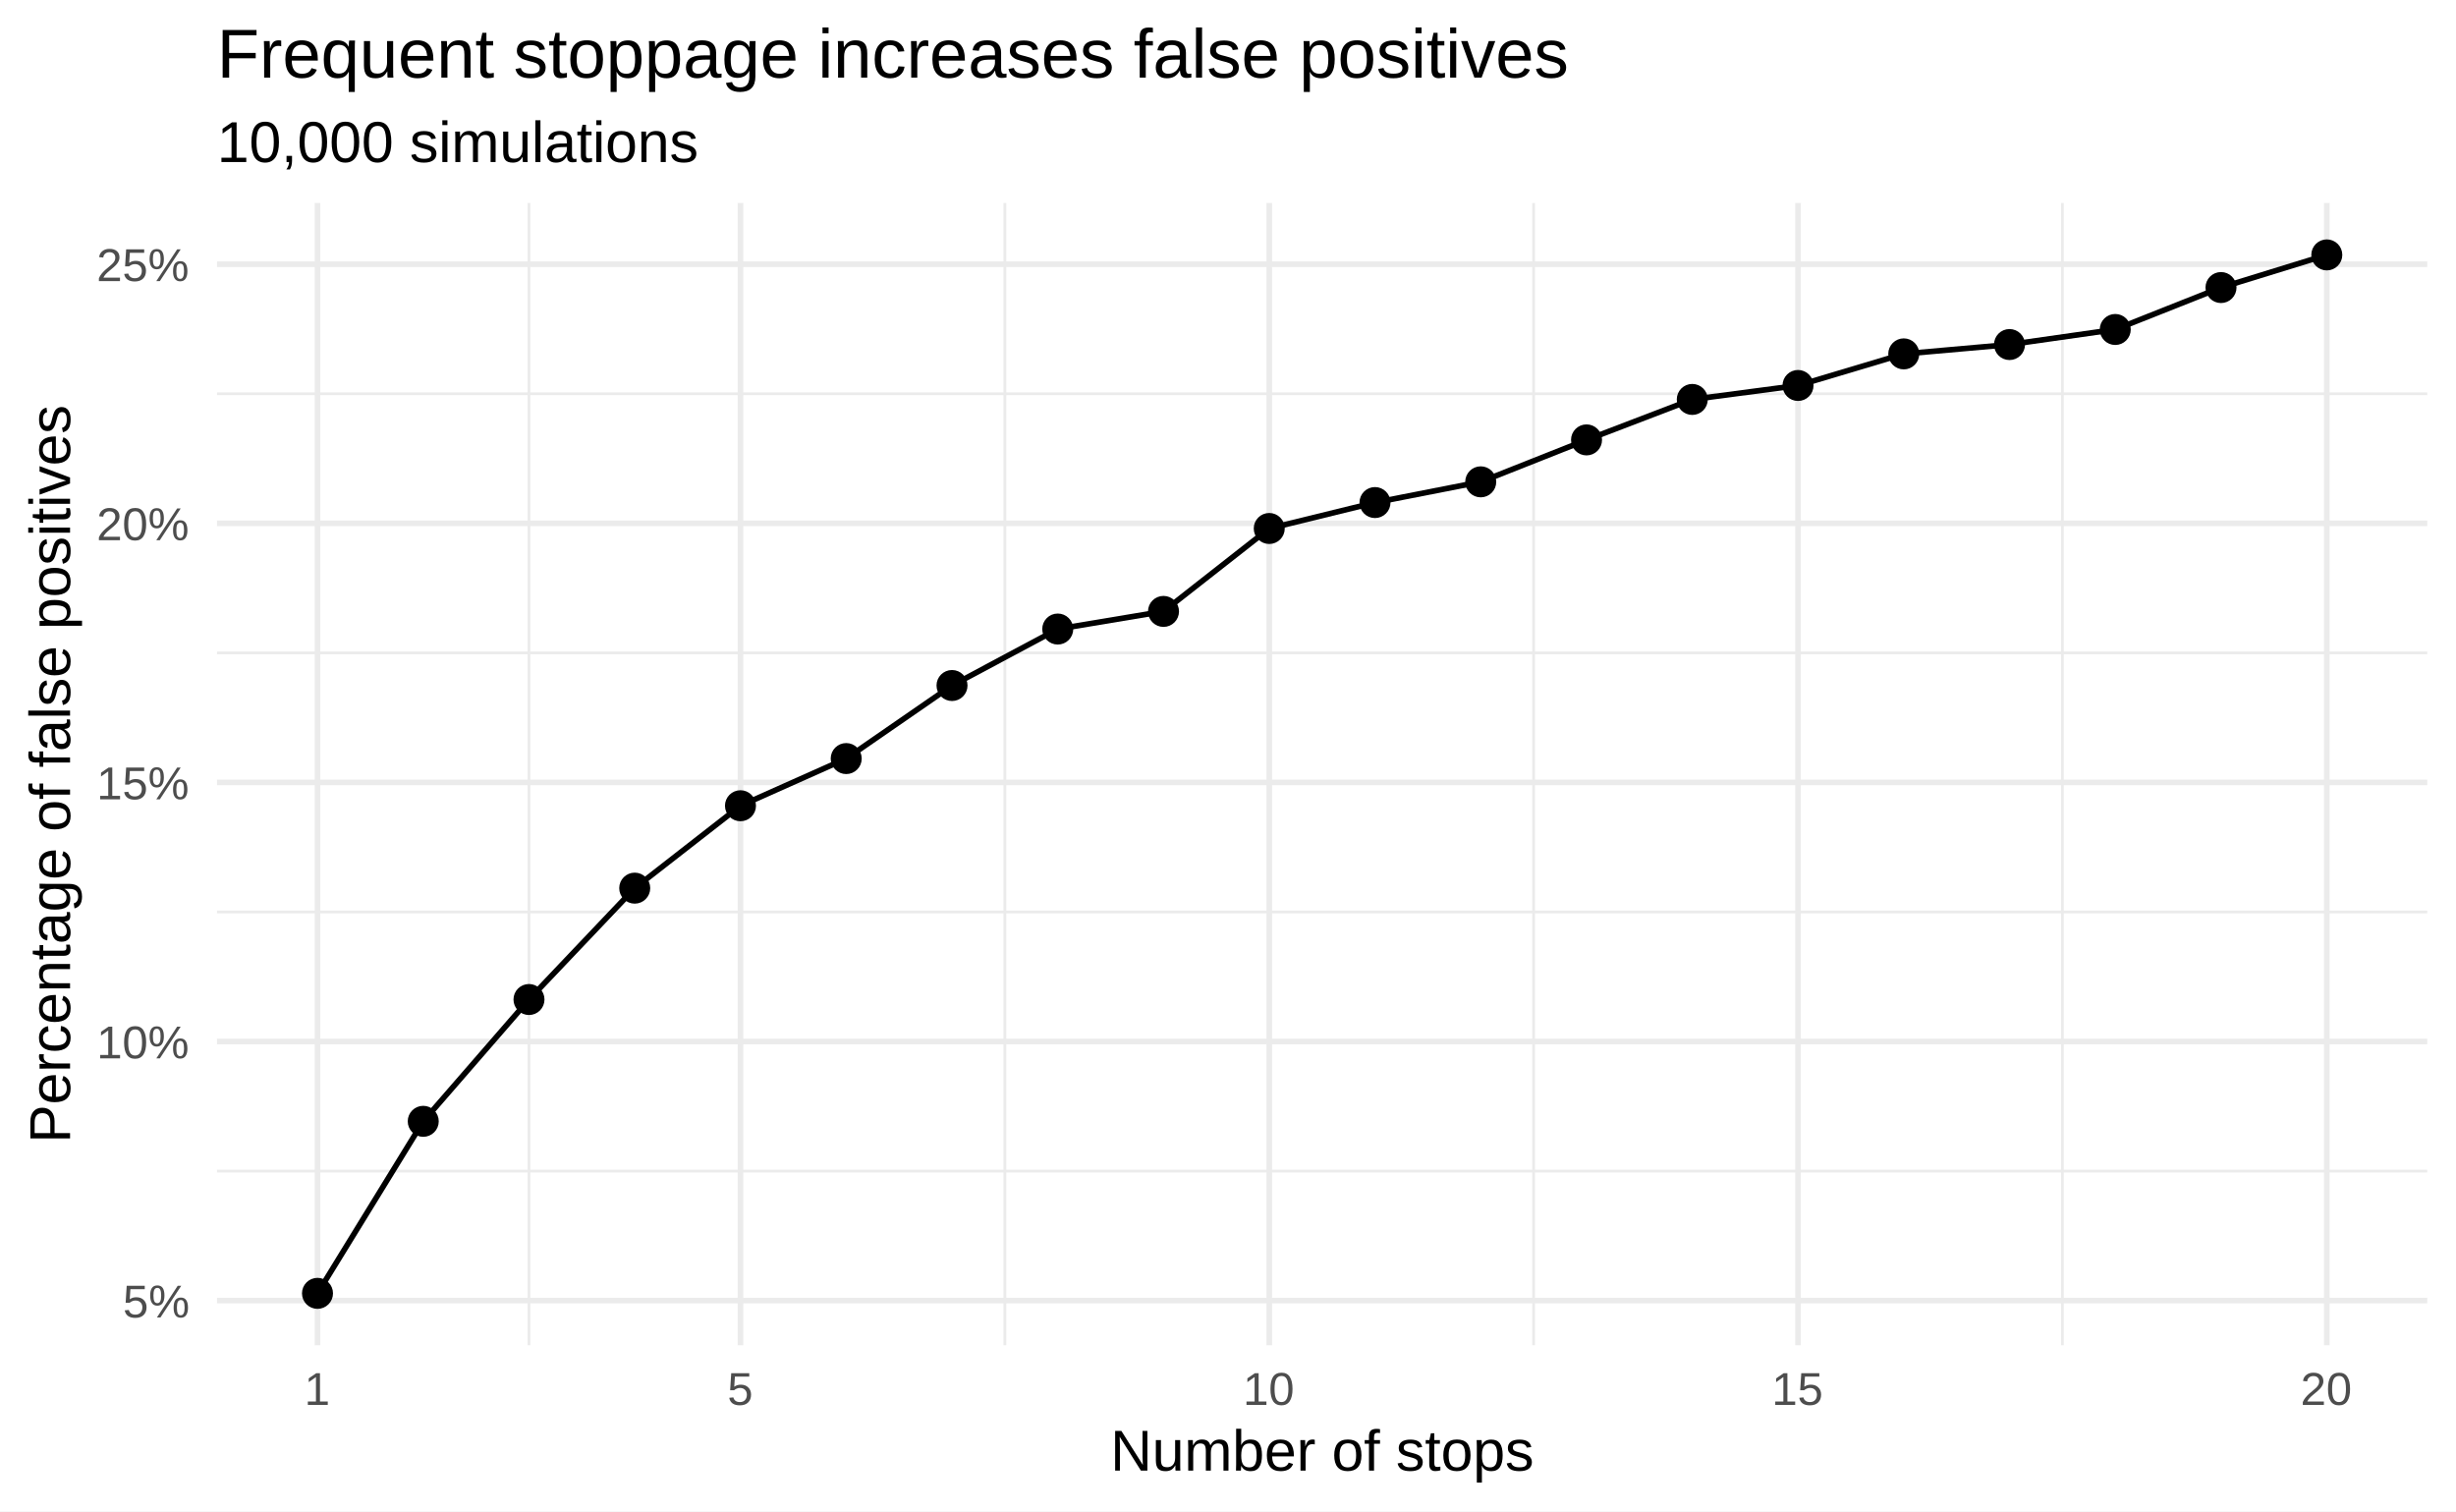
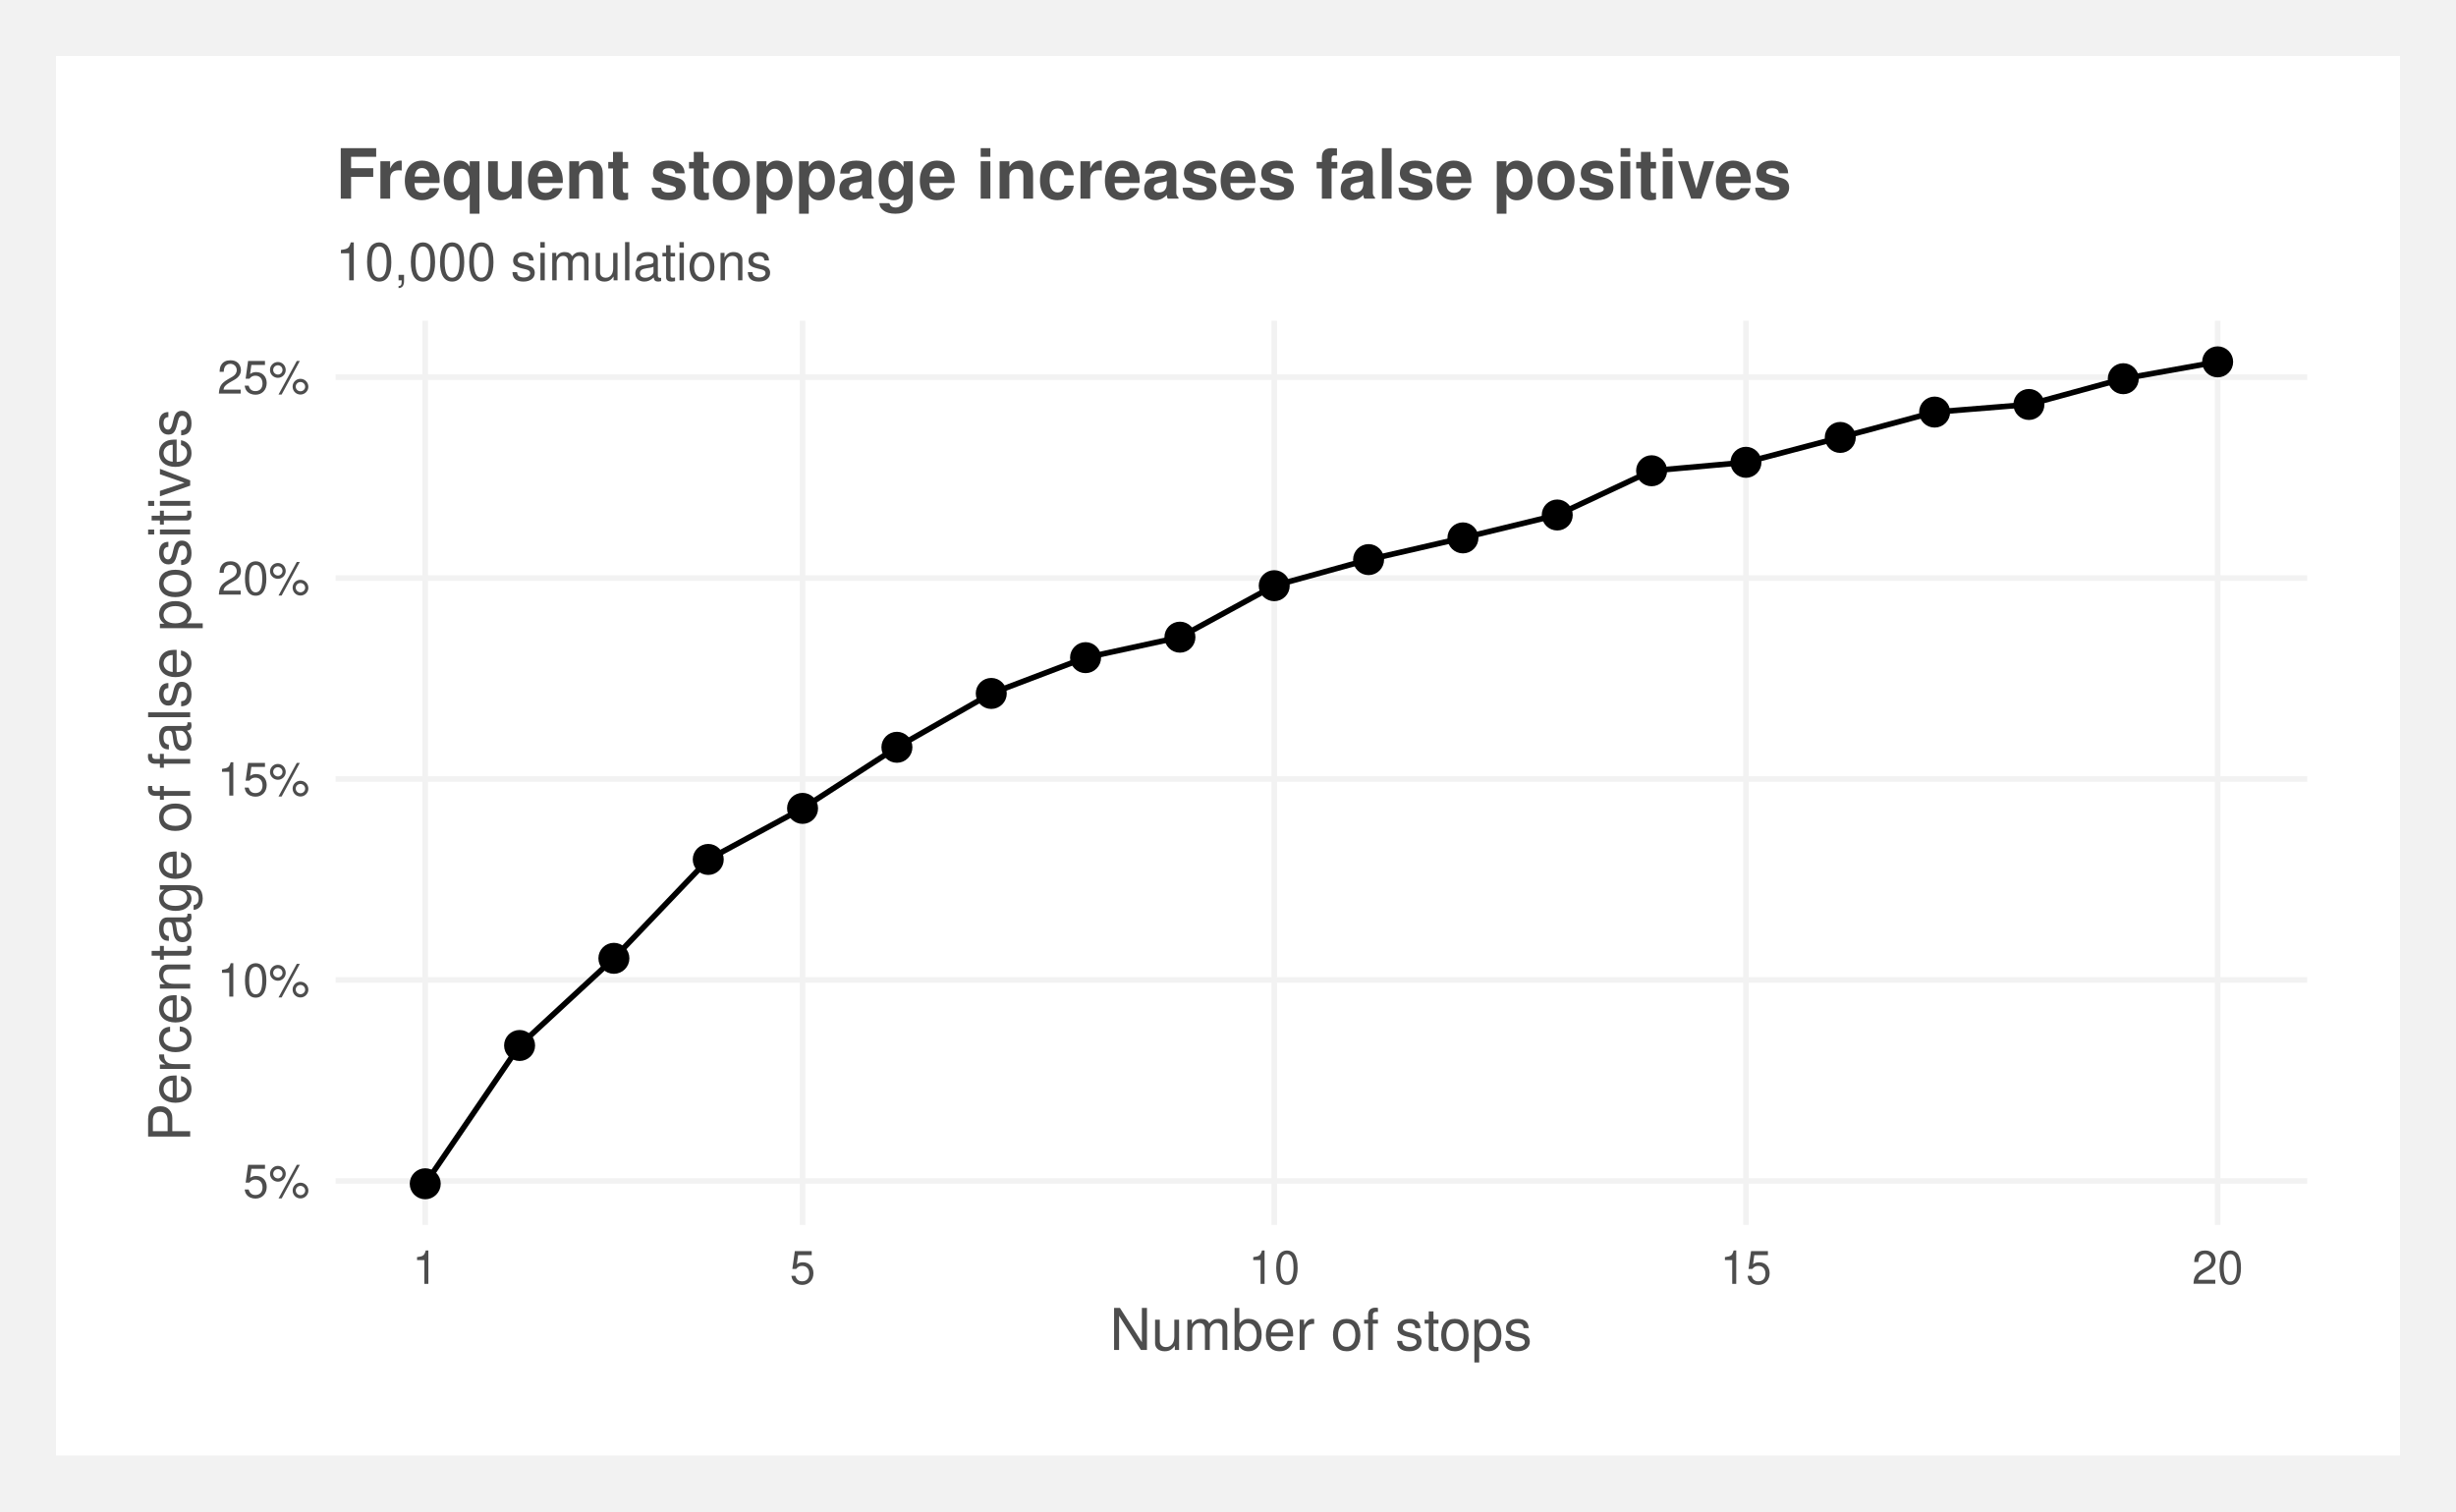
<svg xmlns="http://www.w3.org/2000/svg" viewBox="0 0 468.00 288.00">
  <defs>
    <style type="text/css">
    line, polyline, polygon, path, rect, circle {
      fill: none;
      stroke: #000000;
      stroke-linecap: round;
      stroke-linejoin: round;
      stroke-miterlimit: 10.00;
    }
  </style>
  </defs>
  <rect width="100%" height="100%" style="stroke: none; fill: #FFFFFF;" />
+   <rect x="0.00" y="0.00" width="468.00" height="288.00" style="stroke-width: 21.34; stroke: #F2F2F2;" />
  <defs>
-     <clipPath id="cpNDEuMzV8NDYyLjUyfDI1Ni4zM3wzOC42Nw==">
-       <rect x="41.35" y="38.67" width="421.17" height="217.66" />
+     <clipPath id="cpNjMuOTV8NDM5LjY1fDIzMy4zOXw2MS4xMg==">
+       <rect x="63.95" y="61.12" width="375.70" height="172.27" />
    </clipPath>
  </defs>
-   <polyline points="41.35,223.14 462.52,223.14 " style="stroke-width: 0.53; stroke: #EBEBEB; stroke-linecap: butt;" clip-path="url(#cpNDEuMzV8NDYyLjUyfDI1Ni4zM3wzOC42Nw==)" />
-   <polyline points="41.35,173.77 462.52,173.77 " style="stroke-width: 0.53; stroke: #EBEBEB; stroke-linecap: butt;" clip-path="url(#cpNDEuMzV8NDYyLjUyfDI1Ni4zM3wzOC42Nw==)" />
-   <polyline points="41.35,124.40 462.52,124.40 " style="stroke-width: 0.53; stroke: #EBEBEB; stroke-linecap: butt;" clip-path="url(#cpNDEuMzV8NDYyLjUyfDI1Ni4zM3wzOC42Nw==)" />
-   <polyline points="41.35,75.03 462.52,75.03 " style="stroke-width: 0.53; stroke: #EBEBEB; stroke-linecap: butt;" clip-path="url(#cpNDEuMzV8NDYyLjUyfDI1Ni4zM3wzOC42Nw==)" />
-   <polyline points="100.80,256.33 100.80,38.67 " style="stroke-width: 0.53; stroke: #EBEBEB; stroke-linecap: butt;" clip-path="url(#cpNDEuMzV8NDYyLjUyfDI1Ni4zM3wzOC42Nw==)" />
-   <polyline points="191.48,256.33 191.48,38.67 " style="stroke-width: 0.53; stroke: #EBEBEB; stroke-linecap: butt;" clip-path="url(#cpNDEuMzV8NDYyLjUyfDI1Ni4zM3wzOC42Nw==)" />
-   <polyline points="292.24,256.33 292.24,38.67 " style="stroke-width: 0.53; stroke: #EBEBEB; stroke-linecap: butt;" clip-path="url(#cpNDEuMzV8NDYyLjUyfDI1Ni4zM3wzOC42Nw==)" />
-   <polyline points="393.00,256.33 393.00,38.67 " style="stroke-width: 0.53; stroke: #EBEBEB; stroke-linecap: butt;" clip-path="url(#cpNDEuMzV8NDYyLjUyfDI1Ni4zM3wzOC42Nw==)" />
-   <polyline points="41.35,247.82 462.52,247.82 " style="stroke-width: 1.07; stroke: #EBEBEB; stroke-linecap: butt;" clip-path="url(#cpNDEuMzV8NDYyLjUyfDI1Ni4zM3wzOC42Nw==)" />
-   <polyline points="41.35,198.45 462.52,198.45 " style="stroke-width: 1.07; stroke: #EBEBEB; stroke-linecap: butt;" clip-path="url(#cpNDEuMzV8NDYyLjUyfDI1Ni4zM3wzOC42Nw==)" />
-   <polyline points="41.35,149.08 462.52,149.08 " style="stroke-width: 1.07; stroke: #EBEBEB; stroke-linecap: butt;" clip-path="url(#cpNDEuMzV8NDYyLjUyfDI1Ni4zM3wzOC42Nw==)" />
-   <polyline points="41.35,99.71 462.52,99.71 " style="stroke-width: 1.07; stroke: #EBEBEB; stroke-linecap: butt;" clip-path="url(#cpNDEuMzV8NDYyLjUyfDI1Ni4zM3wzOC42Nw==)" />
-   <polyline points="41.35,50.34 462.52,50.34 " style="stroke-width: 1.07; stroke: #EBEBEB; stroke-linecap: butt;" clip-path="url(#cpNDEuMzV8NDYyLjUyfDI1Ni4zM3wzOC42Nw==)" />
-   <polyline points="60.50,256.33 60.50,38.67 " style="stroke-width: 1.07; stroke: #EBEBEB; stroke-linecap: butt;" clip-path="url(#cpNDEuMzV8NDYyLjUyfDI1Ni4zM3wzOC42Nw==)" />
-   <polyline points="141.10,256.33 141.10,38.67 " style="stroke-width: 1.07; stroke: #EBEBEB; stroke-linecap: butt;" clip-path="url(#cpNDEuMzV8NDYyLjUyfDI1Ni4zM3wzOC42Nw==)" />
-   <polyline points="241.86,256.33 241.86,38.67 " style="stroke-width: 1.07; stroke: #EBEBEB; stroke-linecap: butt;" clip-path="url(#cpNDEuMzV8NDYyLjUyfDI1Ni4zM3wzOC42Nw==)" />
-   <polyline points="342.62,256.33 342.62,38.67 " style="stroke-width: 1.07; stroke: #EBEBEB; stroke-linecap: butt;" clip-path="url(#cpNDEuMzV8NDYyLjUyfDI1Ni4zM3wzOC42Nw==)" />
-   <polyline points="443.38,256.33 443.38,38.67 " style="stroke-width: 1.07; stroke: #EBEBEB; stroke-linecap: butt;" clip-path="url(#cpNDEuMzV8NDYyLjUyfDI1Ni4zM3wzOC42Nw==)" />
-   <circle cx="60.50" cy="246.44" r="1.95pt" style="stroke-width: 0.71; fill: #000000;" clip-path="url(#cpNDEuMzV8NDYyLjUyfDI1Ni4zM3wzOC42Nw==)" />
-   <circle cx="80.65" cy="213.66" r="1.95pt" style="stroke-width: 0.71; fill: #000000;" clip-path="url(#cpNDEuMzV8NDYyLjUyfDI1Ni4zM3wzOC42Nw==)" />
-   <circle cx="100.80" cy="190.45" r="1.95pt" style="stroke-width: 0.71; fill: #000000;" clip-path="url(#cpNDEuMzV8NDYyLjUyfDI1Ni4zM3wzOC42Nw==)" />
-   <circle cx="120.95" cy="169.23" r="1.95pt" style="stroke-width: 0.71; fill: #000000;" clip-path="url(#cpNDEuMzV8NDYyLjUyfDI1Ni4zM3wzOC42Nw==)" />
-   <circle cx="141.10" cy="153.53" r="1.95pt" style="stroke-width: 0.71; fill: #000000;" clip-path="url(#cpNDEuMzV8NDYyLjUyfDI1Ni4zM3wzOC42Nw==)" />
-   <circle cx="161.25" cy="144.54" r="1.95pt" style="stroke-width: 0.71; fill: #000000;" clip-path="url(#cpNDEuMzV8NDYyLjUyfDI1Ni4zM3wzOC42Nw==)" />
-   <circle cx="181.41" cy="130.62" r="1.95pt" style="stroke-width: 0.71; fill: #000000;" clip-path="url(#cpNDEuMzV8NDYyLjUyfDI1Ni4zM3wzOC42Nw==)" />
-   <circle cx="201.56" cy="119.86" r="1.95pt" style="stroke-width: 0.71; fill: #000000;" clip-path="url(#cpNDEuMzV8NDYyLjUyfDI1Ni4zM3wzOC42Nw==)" />
-   <circle cx="221.71" cy="116.50" r="1.95pt" style="stroke-width: 0.71; fill: #000000;" clip-path="url(#cpNDEuMzV8NDYyLjUyfDI1Ni4zM3wzOC42Nw==)" />
-   <circle cx="241.86" cy="100.70" r="1.95pt" style="stroke-width: 0.71; fill: #000000;" clip-path="url(#cpNDEuMzV8NDYyLjUyfDI1Ni4zM3wzOC42Nw==)" />
-   <circle cx="262.01" cy="95.76" r="1.95pt" style="stroke-width: 0.71; fill: #000000;" clip-path="url(#cpNDEuMzV8NDYyLjUyfDI1Ni4zM3wzOC42Nw==)" />
-   <circle cx="282.16" cy="91.81" r="1.95pt" style="stroke-width: 0.71; fill: #000000;" clip-path="url(#cpNDEuMzV8NDYyLjUyfDI1Ni4zM3wzOC42Nw==)" />
-   <circle cx="302.32" cy="83.82" r="1.95pt" style="stroke-width: 0.71; fill: #000000;" clip-path="url(#cpNDEuMzV8NDYyLjUyfDI1Ni4zM3wzOC42Nw==)" />
-   <circle cx="322.47" cy="76.11" r="1.95pt" style="stroke-width: 0.71; fill: #000000;" clip-path="url(#cpNDEuMzV8NDYyLjUyfDI1Ni4zM3wzOC42Nw==)" />
-   <circle cx="342.62" cy="73.45" r="1.95pt" style="stroke-width: 0.71; fill: #000000;" clip-path="url(#cpNDEuMzV8NDYyLjUyfDI1Ni4zM3wzOC42Nw==)" />
-   <circle cx="362.77" cy="67.43" r="1.95pt" style="stroke-width: 0.71; fill: #000000;" clip-path="url(#cpNDEuMzV8NDYyLjUyfDI1Ni4zM3wzOC42Nw==)" />
-   <circle cx="382.92" cy="65.65" r="1.95pt" style="stroke-width: 0.71; fill: #000000;" clip-path="url(#cpNDEuMzV8NDYyLjUyfDI1Ni4zM3wzOC42Nw==)" />
-   <circle cx="403.07" cy="62.78" r="1.95pt" style="stroke-width: 0.71; fill: #000000;" clip-path="url(#cpNDEuMzV8NDYyLjUyfDI1Ni4zM3wzOC42Nw==)" />
-   <circle cx="423.22" cy="54.79" r="1.95pt" style="stroke-width: 0.71; fill: #000000;" clip-path="url(#cpNDEuMzV8NDYyLjUyfDI1Ni4zM3wzOC42Nw==)" />
-   <circle cx="443.38" cy="48.57" r="1.95pt" style="stroke-width: 0.71; fill: #000000;" clip-path="url(#cpNDEuMzV8NDYyLjUyfDI1Ni4zM3wzOC42Nw==)" />
-   <polyline points="60.50,246.44 80.65,213.66 100.80,190.45 120.95,169.23 141.10,153.53 161.25,144.54 181.41,130.62 201.56,119.86 221.71,116.50 241.86,100.70 262.01,95.76 282.16,91.81 302.32,83.82 322.47,76.11 342.62,73.45 362.77,67.43 382.92,65.65 403.07,62.78 423.22,54.79 443.38,48.57 " style="stroke-width: 1.07; stroke-linecap: butt;" clip-path="url(#cpNDEuMzV8NDYyLjUyfDI1Ni4zM3wzOC42Nw==)" />
+   <rect x="63.95" y="61.12" width="375.70" height="172.27" style="stroke-width: 1.07; stroke: none;" clip-path="url(#cpNjMuOTV8NDM5LjY1fDIzMy4zOXw2MS4xMg==)" />
+   <polyline points="63.95,205.88 439.65,205.88 " style="stroke-width: 0.53; stroke: none; stroke-linecap: butt;" clip-path="url(#cpNjMuOTV8NDM5LjY1fDIzMy4zOXw2MS4xMg==)" />
+   <polyline points="63.95,167.59 439.65,167.59 " style="stroke-width: 0.53; stroke: none; stroke-linecap: butt;" clip-path="url(#cpNjMuOTV8NDM5LjY1fDIzMy4zOXw2MS4xMg==)" />
+   <polyline points="63.95,129.29 439.65,129.29 " style="stroke-width: 0.53; stroke: none; stroke-linecap: butt;" clip-path="url(#cpNjMuOTV8NDM5LjY1fDIzMy4zOXw2MS4xMg==)" />
+   <polyline points="63.95,91.00 439.65,91.00 " style="stroke-width: 0.53; stroke: none; stroke-linecap: butt;" clip-path="url(#cpNjMuOTV8NDM5LjY1fDIzMy4zOXw2MS4xMg==)" />
+   <polyline points="116.98,233.39 116.98,61.12 " style="stroke-width: 0.53; stroke: none; stroke-linecap: butt;" clip-path="url(#cpNjMuOTV8NDM5LjY1fDIzMy4zOXw2MS4xMg==)" />
+   <polyline points="197.87,233.39 197.87,61.12 " style="stroke-width: 0.53; stroke: none; stroke-linecap: butt;" clip-path="url(#cpNjMuOTV8NDM5LjY1fDIzMy4zOXw2MS4xMg==)" />
+   <polyline points="287.76,233.39 287.76,61.12 " style="stroke-width: 0.53; stroke: none; stroke-linecap: butt;" clip-path="url(#cpNjMuOTV8NDM5LjY1fDIzMy4zOXw2MS4xMg==)" />
+   <polyline points="377.64,233.39 377.64,61.12 " style="stroke-width: 0.53; stroke: none; stroke-linecap: butt;" clip-path="url(#cpNjMuOTV8NDM5LjY1fDIzMy4zOXw2MS4xMg==)" />
+   <polyline points="63.95,225.02 439.65,225.02 " style="stroke-width: 1.07; stroke: #F2F2F2; stroke-linecap: butt;" clip-path="url(#cpNjMuOTV8NDM5LjY1fDIzMy4zOXw2MS4xMg==)" />
+   <polyline points="63.95,186.73 439.65,186.73 " style="stroke-width: 1.07; stroke: #F2F2F2; stroke-linecap: butt;" clip-path="url(#cpNjMuOTV8NDM5LjY1fDIzMy4zOXw2MS4xMg==)" />
+   <polyline points="63.95,148.44 439.65,148.44 " style="stroke-width: 1.07; stroke: #F2F2F2; stroke-linecap: butt;" clip-path="url(#cpNjMuOTV8NDM5LjY1fDIzMy4zOXw2MS4xMg==)" />
+   <polyline points="63.95,110.15 439.65,110.15 " style="stroke-width: 1.07; stroke: #F2F2F2; stroke-linecap: butt;" clip-path="url(#cpNjMuOTV8NDM5LjY1fDIzMy4zOXw2MS4xMg==)" />
+   <polyline points="63.95,71.86 439.65,71.86 " style="stroke-width: 1.07; stroke: #F2F2F2; stroke-linecap: butt;" clip-path="url(#cpNjMuOTV8NDM5LjY1fDIzMy4zOXw2MS4xMg==)" />
+   <polyline points="81.03,233.39 81.03,61.12 " style="stroke-width: 1.07; stroke: #F2F2F2; stroke-linecap: butt;" clip-path="url(#cpNjMuOTV8NDM5LjY1fDIzMy4zOXw2MS4xMg==)" />
+   <polyline points="152.93,233.39 152.93,61.12 " style="stroke-width: 1.07; stroke: #F2F2F2; stroke-linecap: butt;" clip-path="url(#cpNjMuOTV8NDM5LjY1fDIzMy4zOXw2MS4xMg==)" />
+   <polyline points="242.81,233.39 242.81,61.12 " style="stroke-width: 1.07; stroke: #F2F2F2; stroke-linecap: butt;" clip-path="url(#cpNjMuOTV8NDM5LjY1fDIzMy4zOXw2MS4xMg==)" />
+   <polyline points="332.70,233.39 332.70,61.12 " style="stroke-width: 1.07; stroke: #F2F2F2; stroke-linecap: butt;" clip-path="url(#cpNjMuOTV8NDM5LjY1fDIzMy4zOXw2MS4xMg==)" />
+   <polyline points="422.58,233.39 422.58,61.12 " style="stroke-width: 1.07; stroke: #F2F2F2; stroke-linecap: butt;" clip-path="url(#cpNjMuOTV8NDM5LjY1fDIzMy4zOXw2MS4xMg==)" />
+   <circle cx="81.03" cy="225.56" r="1.95pt" style="stroke-width: 0.71; fill: #000000;" clip-path="url(#cpNjMuOTV8NDM5LjY1fDIzMy4zOXw2MS4xMg==)" />
+   <circle cx="99.01" cy="199.21" r="1.95pt" style="stroke-width: 0.71; fill: #000000;" clip-path="url(#cpNjMuOTV8NDM5LjY1fDIzMy4zOXw2MS4xMg==)" />
+   <circle cx="116.98" cy="182.60" r="1.95pt" style="stroke-width: 0.71; fill: #000000;" clip-path="url(#cpNjMuOTV8NDM5LjY1fDIzMy4zOXw2MS4xMg==)" />
+   <circle cx="134.96" cy="163.76" r="1.95pt" style="stroke-width: 0.71; fill: #000000;" clip-path="url(#cpNjMuOTV8NDM5LjY1fDIzMy4zOXw2MS4xMg==)" />
+   <circle cx="152.93" cy="154.03" r="1.95pt" style="stroke-width: 0.71; fill: #000000;" clip-path="url(#cpNjMuOTV8NDM5LjY1fDIzMy4zOXw2MS4xMg==)" />
+   <circle cx="170.91" cy="142.39" r="1.95pt" style="stroke-width: 0.71; fill: #000000;" clip-path="url(#cpNjMuOTV8NDM5LjY1fDIzMy4zOXw2MS4xMg==)" />
+   <circle cx="188.89" cy="132.13" r="1.95pt" style="stroke-width: 0.71; fill: #000000;" clip-path="url(#cpNjMuOTV8NDM5LjY1fDIzMy4zOXw2MS4xMg==)" />
+   <circle cx="206.86" cy="125.31" r="1.95pt" style="stroke-width: 0.71; fill: #000000;" clip-path="url(#cpNjMuOTV8NDM5LjY1fDIzMy4zOXw2MS4xMg==)" />
+   <circle cx="224.84" cy="121.41" r="1.95pt" style="stroke-width: 0.71; fill: #000000;" clip-path="url(#cpNjMuOTV8NDM5LjY1fDIzMy4zOXw2MS4xMg==)" />
+   <circle cx="242.81" cy="111.60" r="1.95pt" style="stroke-width: 0.71; fill: #000000;" clip-path="url(#cpNjMuOTV8NDM5LjY1fDIzMy4zOXw2MS4xMg==)" />
+   <circle cx="260.79" cy="106.63" r="1.95pt" style="stroke-width: 0.71; fill: #000000;" clip-path="url(#cpNjMuOTV8NDM5LjY1fDIzMy4zOXw2MS4xMg==)" />
+   <circle cx="278.77" cy="102.49" r="1.95pt" style="stroke-width: 0.71; fill: #000000;" clip-path="url(#cpNjMuOTV8NDM5LjY1fDIzMy4zOXw2MS4xMg==)" />
+   <circle cx="296.74" cy="98.13" r="1.95pt" style="stroke-width: 0.71; fill: #000000;" clip-path="url(#cpNjMuOTV8NDM5LjY1fDIzMy4zOXw2MS4xMg==)" />
+   <circle cx="314.72" cy="89.70" r="1.95pt" style="stroke-width: 0.71; fill: #000000;" clip-path="url(#cpNjMuOTV8NDM5LjY1fDIzMy4zOXw2MS4xMg==)" />
+   <circle cx="332.70" cy="88.09" r="1.95pt" style="stroke-width: 0.71; fill: #000000;" clip-path="url(#cpNjMuOTV8NDM5LjY1fDIzMy4zOXw2MS4xMg==)" />
+   <circle cx="350.67" cy="83.35" r="1.95pt" style="stroke-width: 0.71; fill: #000000;" clip-path="url(#cpNjMuOTV8NDM5LjY1fDIzMy4zOXw2MS4xMg==)" />
+   <circle cx="368.65" cy="78.52" r="1.95pt" style="stroke-width: 0.71; fill: #000000;" clip-path="url(#cpNjMuOTV8NDM5LjY1fDIzMy4zOXw2MS4xMg==)" />
+   <circle cx="386.62" cy="77.07" r="1.95pt" style="stroke-width: 0.71; fill: #000000;" clip-path="url(#cpNjMuOTV8NDM5LjY1fDIzMy4zOXw2MS4xMg==)" />
+   <circle cx="404.60" cy="72.16" r="1.95pt" style="stroke-width: 0.71; fill: #000000;" clip-path="url(#cpNjMuOTV8NDM5LjY1fDIzMy4zOXw2MS4xMg==)" />
+   <circle cx="422.58" cy="68.95" r="1.95pt" style="stroke-width: 0.71; fill: #000000;" clip-path="url(#cpNjMuOTV8NDM5LjY1fDIzMy4zOXw2MS4xMg==)" />
+   <polyline points="81.03,225.56 99.01,199.21 116.98,182.60 134.96,163.76 152.93,154.03 170.91,142.39 188.89,132.13 206.86,125.31 224.84,121.41 242.81,111.60 260.79,106.63 278.77,102.49 296.74,98.13 314.72,89.70 332.70,88.09 350.67,83.35 368.65,78.52 386.62,77.07 404.60,72.16 422.58,68.95 " style="stroke-width: 1.07; stroke-linecap: butt;" clip-path="url(#cpNjMuOTV8NDM5LjY1fDIzMy4zOXw2MS4xMg==)" />
  <defs>
    <clipPath id="cpMC4wMHw0NjguMDB8Mjg4LjAwfDAuMDA=">
      <rect x="0.00" y="0.00" width="468.00" height="288.00" />
    </clipPath>
  </defs>
  <g clip-path="url(#cpMC4wMHw0NjguMDB8Mjg4LjAwfDAuMDA=)">
-     <text x="23.41" y="251.04" style="font-size: 8.80px; fill: #4D4D4D; font-family: Arial;" textLength="13.01px" lengthAdjust="spacingAndGlyphs">5%</text>
+     <text x="46.31" y="228.18" style="font-size: 8.80px; fill: #4D4D4D; font-family: Helvetica;" textLength="12.71px" lengthAdjust="spacingAndGlyphs">5%</text>
  </g>
  <g clip-path="url(#cpMC4wMHw0NjguMDB8Mjg4LjAwfDAuMDA=)">
-     <text x="18.41" y="201.67" style="font-size: 8.80px; fill: #4D4D4D; font-family: Arial;" textLength="18.01px" lengthAdjust="spacingAndGlyphs">10%</text>
+     <text x="41.41" y="189.89" style="font-size: 8.80px; fill: #4D4D4D; font-family: Helvetica;" textLength="17.61px" lengthAdjust="spacingAndGlyphs">10%</text>
  </g>
  <g clip-path="url(#cpMC4wMHw0NjguMDB8Mjg4LjAwfDAuMDA=)">
-     <text x="18.41" y="152.30" style="font-size: 8.80px; fill: #4D4D4D; font-family: Arial;" textLength="18.01px" lengthAdjust="spacingAndGlyphs">15%</text>
+     <text x="41.41" y="151.60" style="font-size: 8.80px; fill: #4D4D4D; font-family: Helvetica;" textLength="17.61px" lengthAdjust="spacingAndGlyphs">15%</text>
  </g>
  <g clip-path="url(#cpMC4wMHw0NjguMDB8Mjg4LjAwfDAuMDA=)">
-     <text x="18.41" y="102.93" style="font-size: 8.80px; fill: #4D4D4D; font-family: Arial;" textLength="18.01px" lengthAdjust="spacingAndGlyphs">20%</text>
+     <text x="41.41" y="113.31" style="font-size: 8.80px; fill: #4D4D4D; font-family: Helvetica;" textLength="17.61px" lengthAdjust="spacingAndGlyphs">20%</text>
  </g>
  <g clip-path="url(#cpMC4wMHw0NjguMDB8Mjg4LjAwfDAuMDA=)">
-     <text x="18.41" y="53.56" style="font-size: 8.80px; fill: #4D4D4D; font-family: Arial;" textLength="18.01px" lengthAdjust="spacingAndGlyphs">25%</text>
+     <text x="41.41" y="75.01" style="font-size: 8.80px; fill: #4D4D4D; font-family: Helvetica;" textLength="17.61px" lengthAdjust="spacingAndGlyphs">25%</text>
+   </g>
+   <polyline points="61.21,225.02 63.95,225.02 " style="stroke-width: 1.07; stroke: none; stroke-linecap: butt;" clip-path="url(#cpMC4wMHw0NjguMDB8Mjg4LjAwfDAuMDA=)" />
+   <polyline points="61.21,186.73 63.95,186.73 " style="stroke-width: 1.07; stroke: none; stroke-linecap: butt;" clip-path="url(#cpMC4wMHw0NjguMDB8Mjg4LjAwfDAuMDA=)" />
+   <polyline points="61.21,148.44 63.95,148.44 " style="stroke-width: 1.07; stroke: none; stroke-linecap: butt;" clip-path="url(#cpMC4wMHw0NjguMDB8Mjg4LjAwfDAuMDA=)" />
+   <polyline points="61.21,110.15 63.95,110.15 " style="stroke-width: 1.07; stroke: none; stroke-linecap: butt;" clip-path="url(#cpMC4wMHw0NjguMDB8Mjg4LjAwfDAuMDA=)" />
+   <polyline points="61.21,71.86 63.95,71.86 " style="stroke-width: 1.07; stroke: none; stroke-linecap: butt;" clip-path="url(#cpMC4wMHw0NjguMDB8Mjg4LjAwfDAuMDA=)" />
+   <polyline points="81.03,236.13 81.03,233.39 " style="stroke-width: 1.07; stroke: none; stroke-linecap: butt;" clip-path="url(#cpMC4wMHw0NjguMDB8Mjg4LjAwfDAuMDA=)" />
+   <polyline points="152.93,236.13 152.93,233.39 " style="stroke-width: 1.07; stroke: none; stroke-linecap: butt;" clip-path="url(#cpMC4wMHw0NjguMDB8Mjg4LjAwfDAuMDA=)" />
+   <polyline points="242.81,236.13 242.81,233.39 " style="stroke-width: 1.07; stroke: none; stroke-linecap: butt;" clip-path="url(#cpMC4wMHw0NjguMDB8Mjg4LjAwfDAuMDA=)" />
+   <polyline points="332.70,236.13 332.70,233.39 " style="stroke-width: 1.07; stroke: none; stroke-linecap: butt;" clip-path="url(#cpMC4wMHw0NjguMDB8Mjg4LjAwfDAuMDA=)" />
+   <polyline points="422.58,236.13 422.58,233.39 " style="stroke-width: 1.07; stroke: none; stroke-linecap: butt;" clip-path="url(#cpMC4wMHw0NjguMDB8Mjg4LjAwfDAuMDA=)" />
+   <g clip-path="url(#cpMC4wMHw0NjguMDB8Mjg4LjAwfDAuMDA=)">
+     <text x="78.58" y="244.63" style="font-size: 8.80px; fill: #4D4D4D; font-family: Helvetica;" textLength="4.89px" lengthAdjust="spacingAndGlyphs">1</text>
  </g>
  <g clip-path="url(#cpMC4wMHw0NjguMDB8Mjg4LjAwfDAuMDA=)">
-     <text x="57.99" y="267.70" style="font-size: 8.80px; fill: #4D4D4D; font-family: Arial;" textLength="5.01px" lengthAdjust="spacingAndGlyphs">1</text>
+     <text x="150.49" y="244.63" style="font-size: 8.80px; fill: #4D4D4D; font-family: Helvetica;" textLength="4.89px" lengthAdjust="spacingAndGlyphs">5</text>
  </g>
  <g clip-path="url(#cpMC4wMHw0NjguMDB8Mjg4LjAwfDAuMDA=)">
-     <text x="138.60" y="267.70" style="font-size: 8.80px; fill: #4D4D4D; font-family: Arial;" textLength="5.01px" lengthAdjust="spacingAndGlyphs">5</text>
+     <text x="237.92" y="244.63" style="font-size: 8.80px; fill: #4D4D4D; font-family: Helvetica;" textLength="9.78px" lengthAdjust="spacingAndGlyphs">10</text>
  </g>
  <g clip-path="url(#cpMC4wMHw0NjguMDB8Mjg4LjAwfDAuMDA=)">
-     <text x="236.85" y="267.70" style="font-size: 8.80px; fill: #4D4D4D; font-family: Arial;" textLength="10.01px" lengthAdjust="spacingAndGlyphs">10</text>
+     <text x="327.80" y="244.63" style="font-size: 8.80px; fill: #4D4D4D; font-family: Helvetica;" textLength="9.78px" lengthAdjust="spacingAndGlyphs">15</text>
  </g>
  <g clip-path="url(#cpMC4wMHw0NjguMDB8Mjg4LjAwfDAuMDA=)">
-     <text x="337.61" y="267.70" style="font-size: 8.80px; fill: #4D4D4D; font-family: Arial;" textLength="10.01px" lengthAdjust="spacingAndGlyphs">15</text>
+     <text x="417.68" y="244.63" style="font-size: 8.80px; fill: #4D4D4D; font-family: Helvetica;" textLength="9.78px" lengthAdjust="spacingAndGlyphs">20</text>
  </g>
  <g clip-path="url(#cpMC4wMHw0NjguMDB8Mjg4LjAwfDAuMDA=)">
-     <text x="438.37" y="267.70" style="font-size: 8.80px; fill: #4D4D4D; font-family: Arial;" textLength="10.01px" lengthAdjust="spacingAndGlyphs">20</text>
+     <text x="211.45" y="257.22" style="font-size: 11.00px; fill: #4D4D4D; font-family: Helvetica;" textLength="80.70px" lengthAdjust="spacingAndGlyphs">Number of stops</text>
  </g>
  <g clip-path="url(#cpMC4wMHw0NjguMDB8Mjg4LjAwfDAuMDA=)">
-     <text x="211.59" y="280.21" style="font-size: 11.00px; font-family: Arial;" textLength="80.70px" lengthAdjust="spacingAndGlyphs">Number of stops</text>
+     <text transform="translate(36.24,217.57) rotate(-90)" style="font-size: 11.00px; fill: #4D4D4D; font-family: Helvetica;" textLength="140.64px" lengthAdjust="spacingAndGlyphs">Percentage of false positives</text>
  </g>
  <g clip-path="url(#cpMC4wMHw0NjguMDB8Mjg4LjAwfDAuMDA=)">
-     <text transform="translate(13.35,217.82) rotate(-90)" style="font-size: 11.00px; font-family: Arial;" textLength="140.64px" lengthAdjust="spacingAndGlyphs">Percentage of false positives</text>
+     <text x="63.95" y="53.42" style="font-size: 10.00px; fill: #4D4D4D; font-family: Helvetica;" textLength="83.38px" lengthAdjust="spacingAndGlyphs">10,000 simulations</text>
  </g>
  <g clip-path="url(#cpMC4wMHw0NjguMDB8Mjg4LjAwfDAuMDA=)">
-     <text x="41.35" y="30.88" style="font-size: 11.00px; font-family: Arial;" textLength="91.72px" lengthAdjust="spacingAndGlyphs">10,000 simulations</text>
-   </g>
-   <g clip-path="url(#cpMC4wMHw0NjguMDB8Mjg4LjAwfDAuMDA=)">
-     <text x="41.35" y="14.79" style="font-size: 13.20px; font-family: Arial;" textLength="253.65px" lengthAdjust="spacingAndGlyphs">Frequent stoppage increases false positives</text>
+     <text x="63.95" y="37.85" style="font-size: 13.20px; font-weight: bold; fill: #4D4D4D; font-family: Helvetica;" textLength="278.10px" lengthAdjust="spacingAndGlyphs">Frequent stoppage increases false positives</text>
  </g>
</svg>
